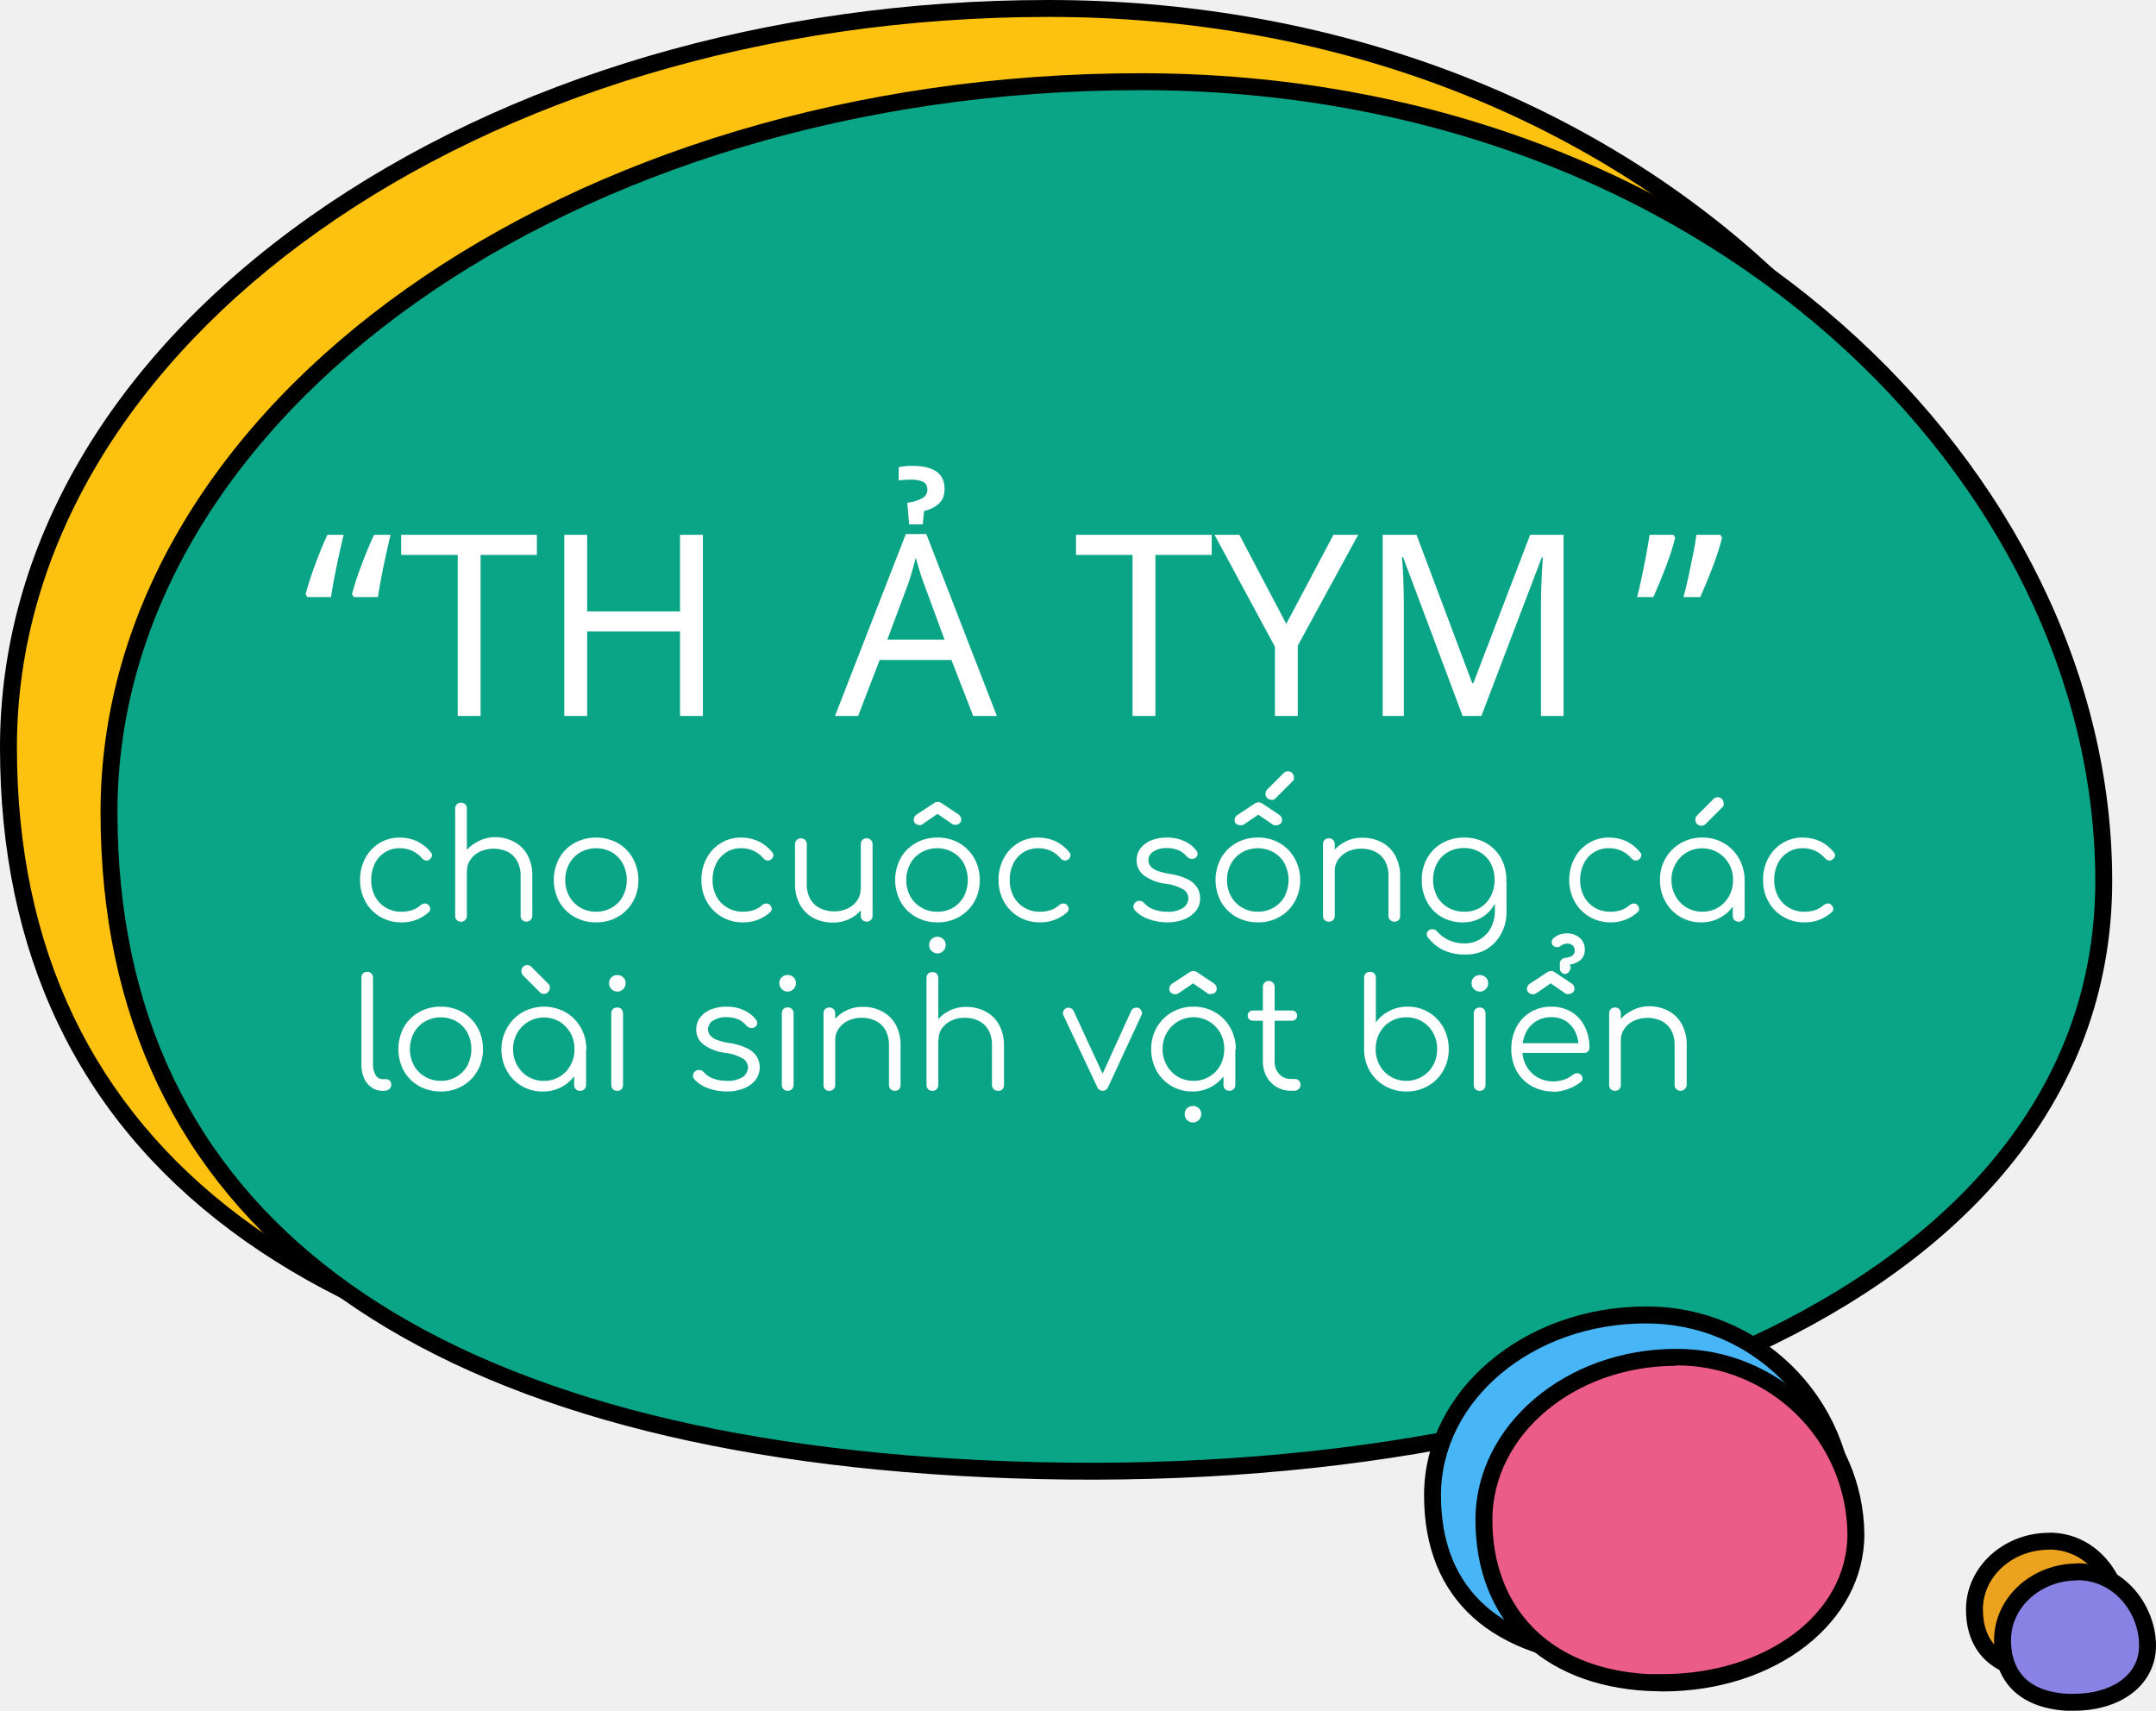
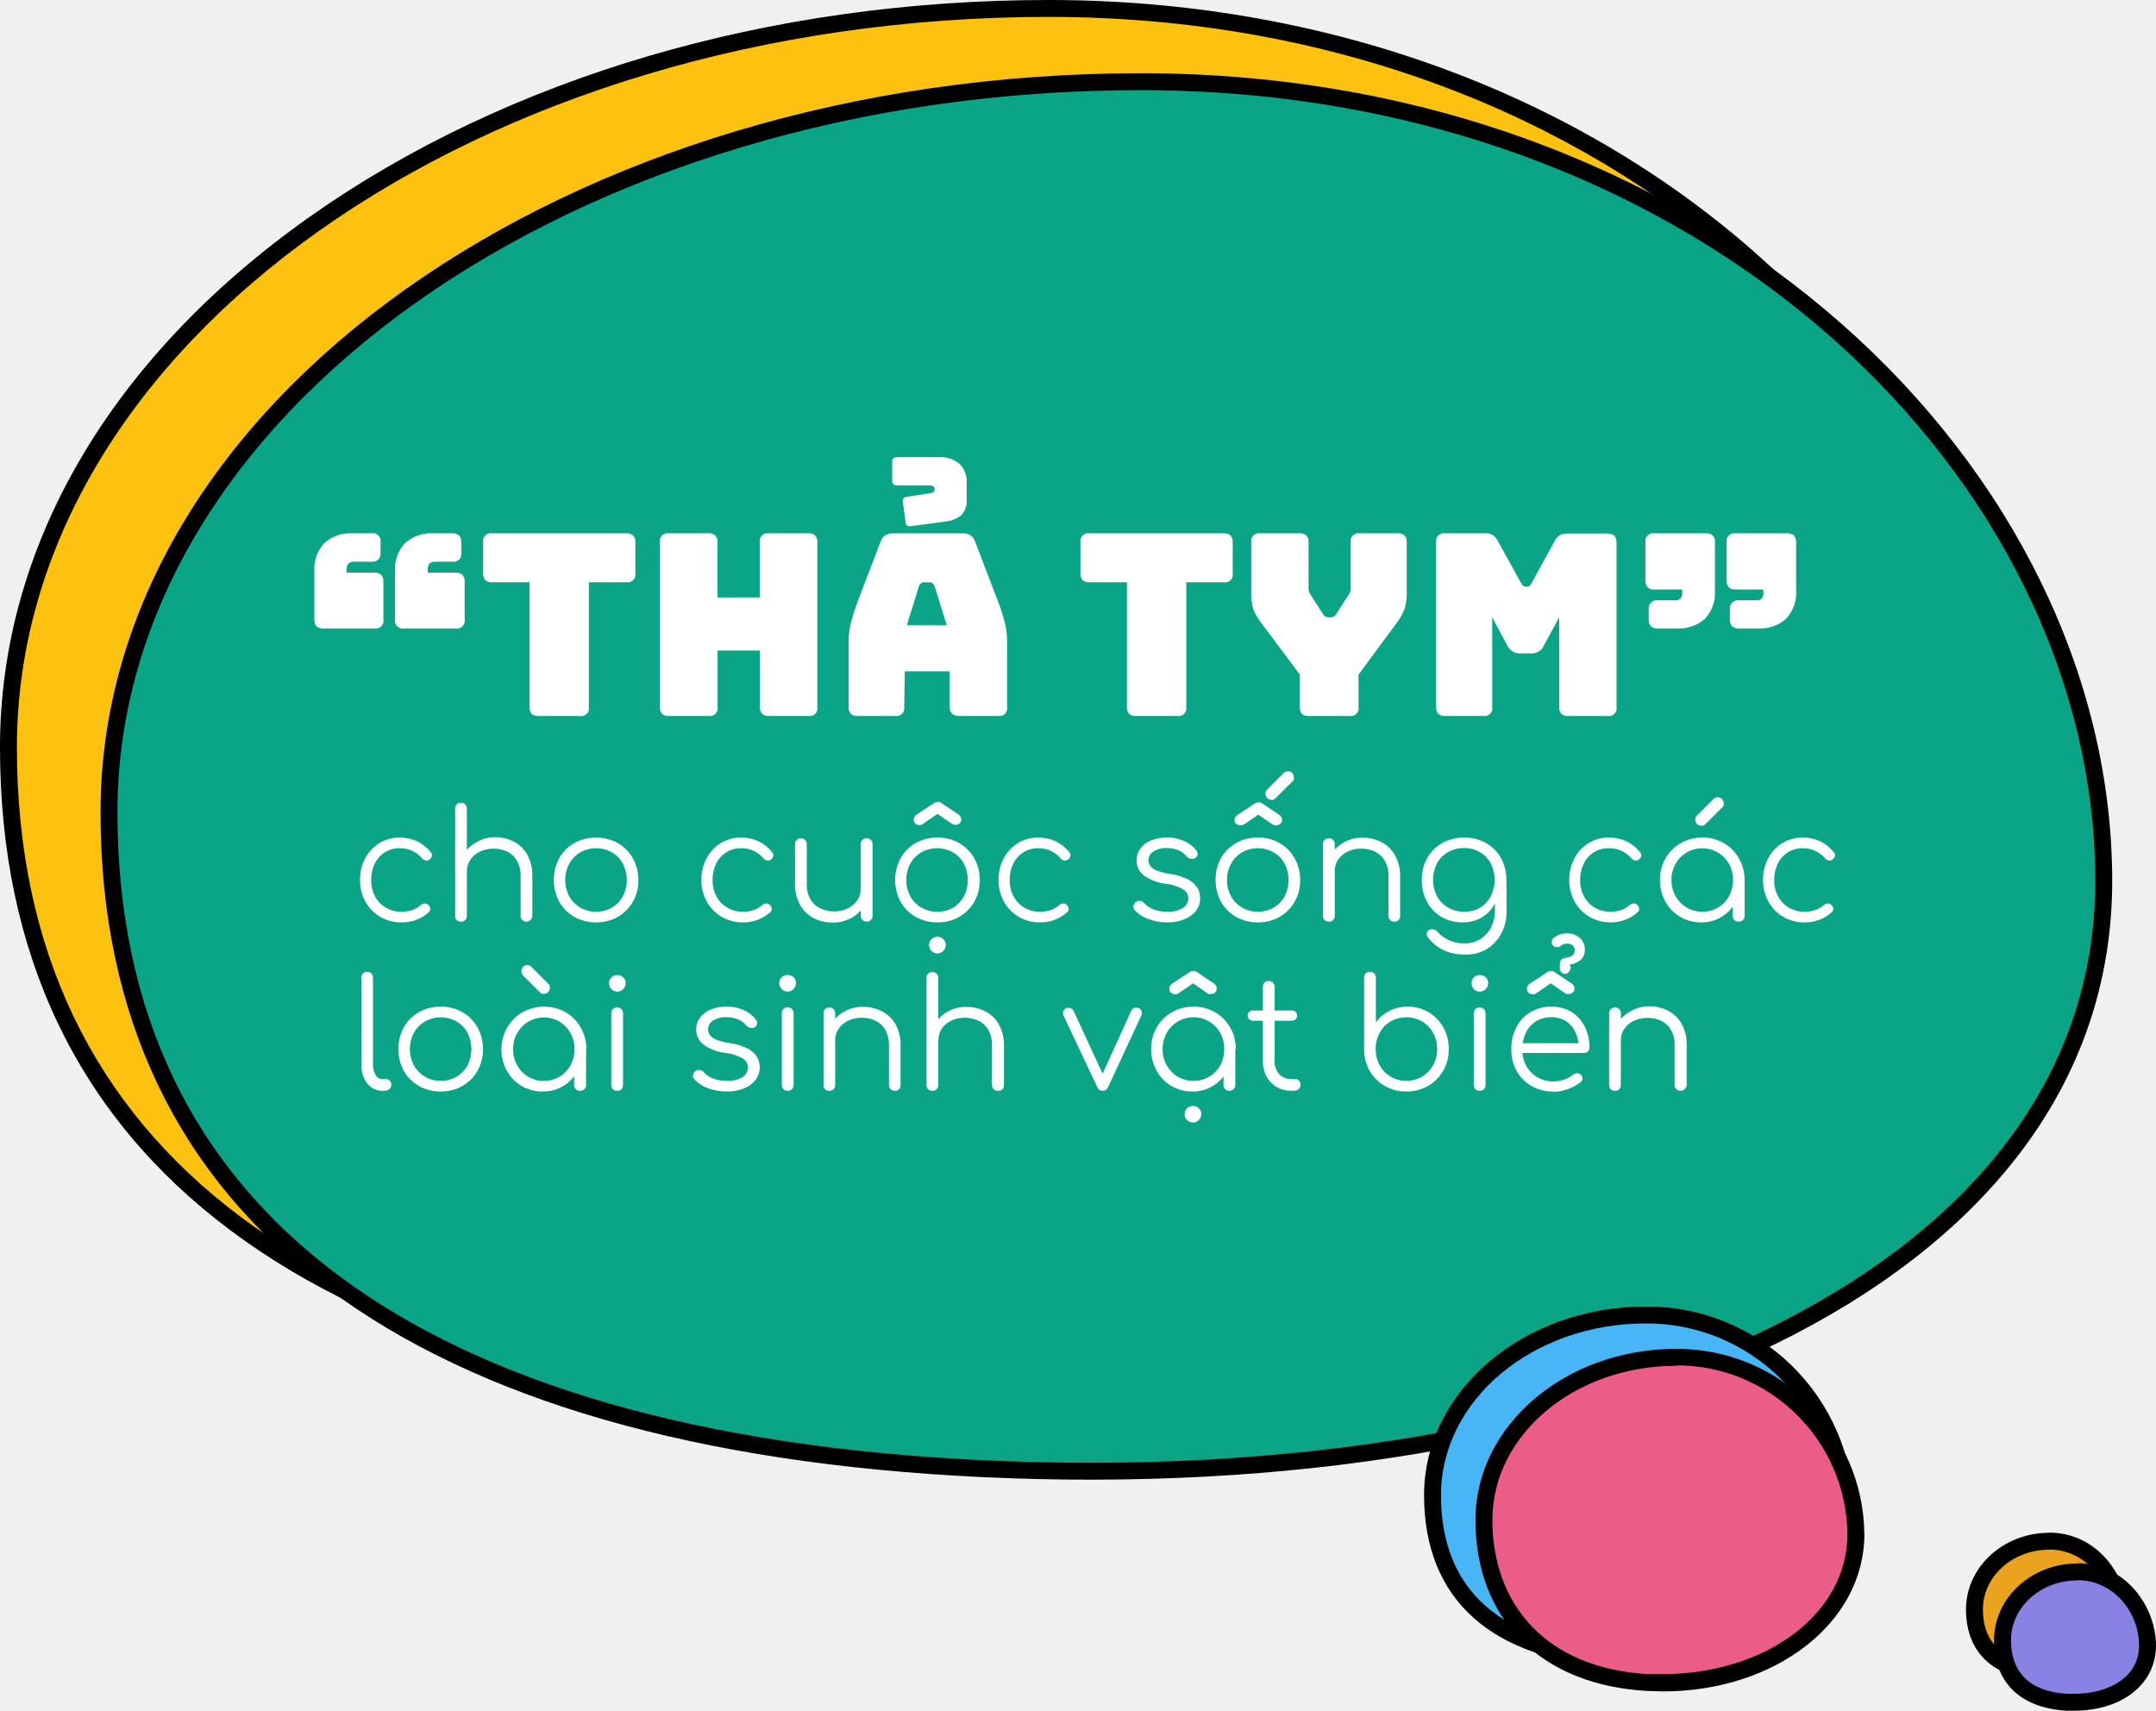
<svg xmlns="http://www.w3.org/2000/svg" viewBox="0 0 254.97 202.31">
  <g id="Layer_2" data-name="Layer 2">
    <g id="bubble_talk" data-name="bubble talk">
      <path d="M242,197.68c-.29,0-.58,0-.87,0-4.89-.29-7.58-2.9-7.58-7.35s4-8.06,8.83-8.06c5.13,0,8.31,4.53,8.31,8.73C250.64,195,247.15,197.68,242,197.68Z" fill="#eba21e" />
      <path d="M242.33,183.25c4.32,0,7.31,3.83,7.31,7.73,0,3.67-3.45,5.7-7.69,5.7-.27,0-.54,0-.81,0-4.32-.26-6.64-2.45-6.64-6.35s3.5-7.06,7.83-7.06m0-2c-5.42,0-9.83,4.07-9.83,9.06s3.1,8,8.52,8.35l.93,0c5.7,0,9.69-3.17,9.69-7.7s-3.56-9.73-9.31-9.73Z" />
      <path d="M245.27,201.31l-.87,0c-4.89-.29-7.58-2.9-7.58-7.34s4-8.07,8.84-8.07c5.13,0,8.31,4.53,8.31,8.73C254,198.61,250.47,201.31,245.27,201.31Z" fill="#8782e3" />
      <path d="M245.66,186.87c4.32,0,7.31,3.83,7.31,7.73,0,3.67-3.46,5.71-7.7,5.71l-.81,0c-4.32-.25-6.64-2.44-6.64-6.34s3.51-7.07,7.84-7.07m0-2c-5.43,0-9.84,4.07-9.84,9.07s3.11,8,8.52,8.34l.93,0c5.71,0,9.7-3.17,9.7-7.71s-3.56-9.73-9.31-9.73Z" />
      <path d="M118.06,167.33c-4.17,0-8.44-.11-12.67-.3C37.1,163.82,1,136.63,1,88.39S56.18,1,124,1c31.77,0,61.2,10.52,82.88,29.61,20.35,17.93,32,42,32,65.91C238.9,138.87,190.34,167.33,118.06,167.33Z" fill="#fdc10f" />
-       <path d="M124,2c67.38,0,113.9,46.8,113.9,94.52,0,44.88-53.79,69.81-119.84,69.81-4.16,0-8.38-.1-12.63-.3C38.14,162.87,2,136.11,2,88.39S56.62,2,124,2m0-2C91,0,60,9.12,36.58,25.67,13,42.37,0,64.65,0,88.39,0,112.76,9.18,132,27.28,145.52c17.84,13.34,44.1,20.91,78.06,22.5,4.25.2,8.53.31,12.72.31,33.58,0,64-6.51,85.64-18.32,23.68-12.92,36.2-31.42,36.2-53.49,0-24.25-11.8-48.54-32.36-66.66C185.68,10.61,156,0,124,0Z" />
+       <path d="M124,2c67.38,0,113.9,46.8,113.9,94.52,0,44.88-53.8,69.81-119.84,69.81-4.16,0-8.38-.1-12.63-.3C38.14,162.87,2,136.11,2,88.39S56.62,2,124,2m0-2C91,0,60,9.12,36.58,25.67,13,42.37,0,64.65,0,88.39,0,112.76,9.18,132,27.28,145.52c17.84,13.34,44.1,20.91,78.06,22.5,4.25.2,8.53.31,12.72.31,33.58,0,64-6.51,85.64-18.32,23.68-12.92,36.2-31.42,36.2-53.49,0-24.25-11.8-48.54-32.36-66.66C185.68,10.61,156,0,124,0Z" />
      <path d="M248.79,104.18c0,47.71-60.79,72.87-132.47,69.51C49,170.53,12.89,143.77,12.89,96.06s54.62-86.4,122-86.4S248.79,56.47,248.79,104.18Z" fill="#0aa587" stroke="#000" stroke-miterlimit="10" stroke-width="2" />
      <path d="M193.45,196.16c-.84,0-1.71,0-2.56-.07-13.86-.77-21.48-7.61-21.48-19.26s11.31-21.32,25.22-21.32a23.47,23.47,0,0,1,23.61,23.23C218.24,189.16,208.28,196.16,193.45,196.16Z" fill="#48b6f6" />
      <path d="M194.63,156.51a22.52,22.52,0,0,1,22.61,22.23c0,10.56-10.68,16.42-23.79,16.42-.83,0-1.66,0-2.51-.07-13.36-.74-20.53-7-20.53-18.26s10.84-20.32,24.22-20.32m0-2c-14.46,0-26.22,10-26.22,22.32s8,19.46,22.42,20.26c.88,0,1.76.07,2.62.07,15.43,0,25.79-7.4,25.79-18.42a24.47,24.47,0,0,0-24.61-24.23Z" />
      <path d="M196.63,199c-.59,0-1.19,0-1.79,0-11.94-.67-19.35-8-19.35-19.24,0-10.59,10.19-19.22,22.71-19.22a21.15,21.15,0,0,1,21.28,20.93C219.48,191.26,209.44,199,196.63,199Z" fill="#ec5c89" />
      <path d="M198.2,161.47a20.19,20.19,0,0,1,20.28,19.93c0,9.61-9.86,16.58-21.85,16.58-.57,0-1.15,0-1.73,0-12-.67-18.41-8.18-18.41-18.24s9.72-18.22,21.71-18.22m0-2c-13.07,0-23.71,9.07-23.71,20.22,0,11.79,7.78,19.54,20.3,20.23.61,0,1.23.06,1.84.06,13.37,0,23.85-8.16,23.85-18.58a22.15,22.15,0,0,0-22.28-21.93Z" />
-       <text transform="translate(35.78 84.67)" font-size="30" fill="#fff" font-family="Bungee-Regular, Bungee">“TH<tspan x="62.97" y="0" letter-spacing="0em">Ả</tspan>
-         <tspan x="84.72" y="0" letter-spacing="-0.01em"> </tspan>
-         <tspan x="91.17" y="0">TYM</tspan>
-         <tspan x="157.47" y="0" letter-spacing="-0.01em">”</tspan>
-       </text>
+       <path d="M41.57,63.07h2.31A.93.93,0,0,1,45,64.15v1.2a1.15,1.15,0,0,1-.26.83,1.12,1.12,0,0,1-.82.25H41.8a.76.76,0,0,0-.59.23.81.81,0,0,0-.21.61v.45h3.26a1.15,1.15,0,0,1,.83.26,1.12,1.12,0,0,1,.25.82v4.44a.92.92,0,0,1-1.08,1.08h-6a1.13,1.13,0,0,1-.83-.25,1.15,1.15,0,0,1-.25-.83V67.6a4.41,4.41,0,0,1,1.21-3.4A4.56,4.56,0,0,1,41.57,63.07Zm9.6,0h2.3a1.15,1.15,0,0,1,.83.26,1.12,1.12,0,0,1,.25.82v1.2a.92.92,0,0,1-1.08,1.08H51.41a.79.79,0,0,0-.61.23.9.9,0,0,0-.21.61v.45h3.28a1.14,1.14,0,0,1,.82.26,1.12,1.12,0,0,1,.26.82v4.44a.92.92,0,0,1-1.08,1.08H47.8a.92.92,0,0,1-1.08-1.08V67.6a4.41,4.41,0,0,1,1.22-3.4A4.56,4.56,0,0,1,51.17,63.07Z" fill="#fff" />
+       <path d="M68.56,84.67H63.7a1.12,1.12,0,0,1-.82-.25,1.15,1.15,0,0,1-.25-.83V68.86H58.22a1.13,1.13,0,0,1-.83-.25,1.15,1.15,0,0,1-.25-.83V64.15a.92.92,0,0,1,1.08-1.08H74.05a1.15,1.15,0,0,1,.83.26,1.12,1.12,0,0,1,.26.82v3.63a.93.93,0,0,1-1.09,1.08H69.64V83.59a.92.92,0,0,1-1.08,1.08Z" fill="#fff" />
+       <path d="M83.77,84.67H79.12a1.12,1.12,0,0,1-.82-.25,1.15,1.15,0,0,1-.26-.83V64.15a.93.93,0,0,1,1.08-1.08h4.65a1.15,1.15,0,0,1,.83.26,1.12,1.12,0,0,1,.25.82v6.51h5V64.15a.93.93,0,0,1,1.08-1.08h4.65a1.15,1.15,0,0,1,.83.26,1.12,1.12,0,0,1,.25.82V83.59a.92.92,0,0,1-1.08,1.08H90.94a1.12,1.12,0,0,1-.82-.25,1.15,1.15,0,0,1-.26-.83V76.93h-5v6.66a.92.92,0,0,1-1.08,1.08Z" fill="#fff" />
+       <path d="M106.93,83.59a.92.92,0,0,1-1.08,1.08h-4.41a1.12,1.12,0,0,1-.82-.25,1.15,1.15,0,0,1-.26-.83V75.67a8.91,8.91,0,0,1,.29-2.07,22.7,22.7,0,0,1,.88-2.73l2.61-6.81a1.41,1.41,0,0,1,.56-.75,1.76,1.76,0,0,1,1-.24h8.07a1.74,1.74,0,0,1,1,.24,1.4,1.4,0,0,1,.55.75l2.61,6.81a23,23,0,0,1,.89,2.73,8.84,8.84,0,0,1,.28,2.07v7.92a.92.92,0,0,1-1.08,1.08h-4.53a1.28,1.28,0,0,1-.88-.25,1.07,1.07,0,0,1-.29-.83v-4.2h-5.31Zm5-21.93-4.23.57a.6.6,0,0,1-.43-.07.58.58,0,0,1-.17-.41l-.33-2.37a.61.61,0,0,1,.09-.45.59.59,0,0,1,.42-.18l2.67-.42a.88.88,0,0,0,.44-.13.46.46,0,0,0,.13-.38.34.34,0,0,0-.16-.31.76.76,0,0,0-.41-.11h-3.87a.58.58,0,0,1-.43-.13.61.61,0,0,1-.14-.44V54.64a.5.5,0,0,1,.57-.57h5a3.42,3.42,0,0,1,2.39.78,2.93,2.93,0,0,1,.85,2.28v1.92a2.38,2.38,0,0,1-.66,1.89A3.32,3.32,0,0,1,111.91,61.66Zm-3.27,7.71-1.41,4.56h4.71l-1.41-4.56a1.14,1.14,0,0,0-.25-.39.47.47,0,0,0-.32-.12h-.75a.45.45,0,0,0-.31.12A1.14,1.14,0,0,0,108.64,69.37Z" fill="#fff" />
+       <path d="M139.21,84.67h-4.86a1.12,1.12,0,0,1-.82-.25,1.15,1.15,0,0,1-.26-.83V68.86h-4.41a1.12,1.12,0,0,1-.82-.25,1.15,1.15,0,0,1-.26-.83V64.15a.93.93,0,0,1,1.08-1.08H144.7a1.15,1.15,0,0,1,.83.26,1.12,1.12,0,0,1,.25.82v3.63a.92.92,0,0,1-1.08,1.08h-4.41V83.59a.92.92,0,0,1-1.08,1.08Z" fill="#fff" />
+       <path d="M159.64,84.67h-4.86a1.12,1.12,0,0,1-.82-.25,1.15,1.15,0,0,1-.26-.83V79.75l-4.59-6.15A6,6,0,0,1,148.2,72a7.09,7.09,0,0,1-.23-2.07V64.15a.93.93,0,0,1,1.08-1.08h4.62a1.15,1.15,0,0,1,.83.26,1.12,1.12,0,0,1,.25.82v4.92q0,.3,0,.63a1.29,1.29,0,0,0,.24.63l1.38,2.16a1.19,1.19,0,0,0,.32.39.65.65,0,0,0,.4.12h.3a.69.69,0,0,0,.41-.12,1.18,1.18,0,0,0,.31-.39l1.38-2.16a1.29,1.29,0,0,0,.24-.63q0-.33,0-.63V64.15a.93.93,0,0,1,1.08-1.08h4.47a1.15,1.15,0,0,1,.83.26,1.12,1.12,0,0,1,.25.82v5.76a6.7,6.7,0,0,1-.24,2.07,6.8,6.8,0,0,1-.9,1.62l-4.56,6.18v3.81a.92.92,0,0,1-1.08,1.08Z" fill="#fff" />
+       <path d="M175.39,84.67h-4.47a1.12,1.12,0,0,1-.82-.25,1.15,1.15,0,0,1-.26-.83V64.15a.93.93,0,0,1,1.08-1.08h4.83a1.42,1.42,0,0,1,.8.21,2,2,0,0,1,.58.69l2.7,4.89a2.35,2.35,0,0,0,.26.39.35.35,0,0,0,.28.12h.27a.37.37,0,0,0,.29-.12,2.43,2.43,0,0,0,.25-.39L183.85,64a2,2,0,0,1,.59-.69,1.39,1.39,0,0,1,.79-.21h4.86a1.15,1.15,0,0,1,.83.26,1.12,1.12,0,0,1,.25.82V83.59a.92.92,0,0,1-1.08,1.08h-4.62a1.12,1.12,0,0,1-.82-.25,1.15,1.15,0,0,1-.26-.83V73l-1.77,3.27a1.58,1.58,0,0,1-1.59,1h-1.2a1.79,1.79,0,0,1-.94-.22,1.84,1.84,0,0,1-.65-.74L176.47,73V83.59a.92.92,0,0,1-1.08,1.08Z" fill="#fff" />
+       <path d="M198.37,74.32h-2.31a1.12,1.12,0,0,1-.82-.25,1.15,1.15,0,0,1-.26-.83V72A.93.93,0,0,1,196.06,71h2.07a.78.78,0,0,0,.6-.22.88.88,0,0,0,.21-.62v-.45h-3.27a1.12,1.12,0,0,1-.82-.25,1.15,1.15,0,0,1-.26-.83V64.15a.93.93,0,0,1,1.08-1.08h6.06a1.15,1.15,0,0,1,.83.26,1.12,1.12,0,0,1,.25.82v5.64a4.43,4.43,0,0,1-1.21,3.41A4.57,4.57,0,0,1,198.37,74.32Zm9.6,0h-2.31a1.12,1.12,0,0,1-.82-.25,1.15,1.15,0,0,1-.26-.83V72A.93.93,0,0,1,205.66,71h2.07a.78.78,0,0,0,.6-.22.88.88,0,0,0,.21-.62v-.45h-3.27a1.12,1.12,0,0,1-.82-.25,1.15,1.15,0,0,1-.26-.83V64.15a.93.93,0,0,1,1.08-1.08h6.06a1.15,1.15,0,0,1,.83.26,1.12,1.12,0,0,1,.25.82v5.64a4.43,4.43,0,0,1-1.21,3.41A4.57,4.57,0,0,1,208,74.32Z" fill="#fff" />
      <path d="M47.49,109.08a4.85,4.85,0,0,1-2.53-.66,4.68,4.68,0,0,1-1.74-1.79,5.09,5.09,0,0,1-.64-2.56,5.3,5.3,0,0,1,.61-2.57,4.72,4.72,0,0,1,1.67-1.79,4.56,4.56,0,0,1,2.45-.66,4.89,4.89,0,0,1,2,.43,4.67,4.67,0,0,1,1.63,1.3.49.49,0,0,1,.14.46.73.73,0,0,1-.31.42.53.53,0,0,1-.44.1.73.73,0,0,1-.42-.26,3.36,3.36,0,0,0-2.63-1.19,3.18,3.18,0,0,0-1.77.49,3.27,3.27,0,0,0-1.19,1.33,4.29,4.29,0,0,0-.42,1.94,4,4,0,0,0,.45,1.93,3.36,3.36,0,0,0,1.26,1.33,3.48,3.48,0,0,0,1.85.49,4.06,4.06,0,0,0,1.29-.19,2.86,2.86,0,0,0,1-.59.8.8,0,0,1,.45-.19.57.57,0,0,1,.44.14.72.72,0,0,1,.24.45.48.48,0,0,1-.17.43A4.65,4.65,0,0,1,47.49,109.08Z" fill="#fff" />
      <path d="M54.53,105a.66.66,0,0,1-.51-.19.7.7,0,0,1-.19-.51V95.63a.67.67,0,0,1,.19-.51.66.66,0,0,1,.51-.19.64.64,0,0,1,.49.19.67.67,0,0,1,.19.51v8.64a.7.7,0,0,1-.19.51A.64.64,0,0,1,54.53,105Zm0,4a.65.65,0,0,1-.7-.69V99.84a.69.69,0,0,1,.19-.51.66.66,0,0,1,.51-.19.64.64,0,0,1,.49.19.69.69,0,0,1,.19.51v8.46a.66.66,0,0,1-.19.5A.64.64,0,0,1,54.53,109Zm7.74,0a.69.69,0,0,1-.5-.2.63.63,0,0,1-.2-.49v-4.68a3.49,3.49,0,0,0-.43-1.83A2.66,2.66,0,0,0,60,100.71a3.92,3.92,0,0,0-3.24,0,2.8,2.8,0,0,0-1.12.94,2.26,2.26,0,0,0-.42,1.35h-1a3.91,3.91,0,0,1,.62-2,4.05,4.05,0,0,1,1.53-1.4A4.3,4.3,0,0,1,58.49,99a4.81,4.81,0,0,1,2.29.54,3.89,3.89,0,0,1,1.59,1.55,5,5,0,0,1,.58,2.5v4.68a.66.66,0,0,1-.19.49A.7.7,0,0,1,62.27,109Z" fill="#fff" />
      <path d="M70.49,109.08a5.11,5.11,0,0,1-2.57-.65,4.68,4.68,0,0,1-1.78-1.78,5.47,5.47,0,0,1,0-5.17,4.68,4.68,0,0,1,1.78-1.78,5.41,5.41,0,0,1,5.14,0,4.73,4.73,0,0,1,1.77,1.78,5.28,5.28,0,0,1,.67,2.59,5.05,5.05,0,0,1-.66,2.58,4.83,4.83,0,0,1-1.78,1.78A5.09,5.09,0,0,1,70.49,109.08Zm0-1.26a3.61,3.61,0,0,0,1.88-.49A3.44,3.44,0,0,0,73.66,106a4.2,4.2,0,0,0,0-3.86,3.4,3.4,0,0,0-1.29-1.34,3.83,3.83,0,0,0-3.75,0,3.49,3.49,0,0,0-1.3,1.34,4.12,4.12,0,0,0,0,3.86,3.53,3.53,0,0,0,1.3,1.33A3.58,3.58,0,0,0,70.49,107.82Z" fill="#fff" />
      <path d="M87.86,109.08a4.81,4.81,0,0,1-2.52-.66,4.7,4.7,0,0,1-1.75-1.79,5.09,5.09,0,0,1-.64-2.56,5.3,5.3,0,0,1,.61-2.57,4.67,4.67,0,0,1,1.68-1.79,4.5,4.5,0,0,1,2.44-.66,4.86,4.86,0,0,1,2,.43,4.58,4.58,0,0,1,1.63,1.3.49.49,0,0,1,.14.46.71.71,0,0,1-.3.42.54.54,0,0,1-.44.1.72.72,0,0,1-.43-.26,3.35,3.35,0,0,0-2.63-1.19,3.18,3.18,0,0,0-1.77.49,3.34,3.34,0,0,0-1.19,1.33,4.29,4.29,0,0,0-.42,1.94,4,4,0,0,0,.45,1.93A3.36,3.36,0,0,0,86,107.33a3.48,3.48,0,0,0,1.85.49,4.06,4.06,0,0,0,1.29-.19,2.9,2.9,0,0,0,1-.59.75.75,0,0,1,.45-.19.55.55,0,0,1,.43.14.72.72,0,0,1,.24.45.48.48,0,0,1-.17.43A4.65,4.65,0,0,1,87.86,109.08Z" fill="#fff" />
      <path d="M98.48,109.1a4.85,4.85,0,0,1-2.28-.53A4,4,0,0,1,94.61,107a5,5,0,0,1-.59-2.5V99.83a.68.68,0,0,1,.68-.69.69.69,0,0,1,.51.2.66.66,0,0,1,.2.49v4.68a3.59,3.59,0,0,0,.42,1.83A2.72,2.72,0,0,0,97,107.42a3.7,3.7,0,0,0,1.65.36,3.57,3.57,0,0,0,1.59-.34,2.83,2.83,0,0,0,1.13-.94,2.32,2.32,0,0,0,.41-1.35h1a4,4,0,0,1-2.14,3.43A4.36,4.36,0,0,1,98.48,109.1Zm4-.11a.66.66,0,0,1-.49-.19.69.69,0,0,1-.19-.51V99.83a.66.66,0,0,1,.19-.5.66.66,0,0,1,.49-.19.69.69,0,0,1,.51.19.67.67,0,0,1,.2.5v8.46a.67.67,0,0,1-.71.7Z" fill="#fff" />
      <path d="M110.87,109.08a5.15,5.15,0,0,1-2.58-.65,4.75,4.75,0,0,1-1.78-1.78,5.47,5.47,0,0,1,0-5.17,4.75,4.75,0,0,1,1.78-1.78,5.15,5.15,0,0,1,2.58-.65,5,5,0,0,1,2.56.65,4.83,4.83,0,0,1,1.78,1.78,5.27,5.27,0,0,1,.66,2.59,5.15,5.15,0,0,1-.65,2.58,4.85,4.85,0,0,1-1.79,1.78A5,5,0,0,1,110.87,109.08Zm0-1.26a3.58,3.58,0,0,0,1.87-.49A3.53,3.53,0,0,0,114,106a4.28,4.28,0,0,0,0-3.86,3.49,3.49,0,0,0-1.3-1.34,3.81,3.81,0,0,0-3.74,0,3.44,3.44,0,0,0-1.31,1.34,4.12,4.12,0,0,0,0,3.86,3.49,3.49,0,0,0,1.31,1.33A3.55,3.55,0,0,0,110.87,107.82Zm-2.09-10.24a.78.78,0,0,1-.51-.17.57.57,0,0,1-.21-.46.71.71,0,0,1,.34-.62l2.13-1.4a.62.62,0,0,1,.34-.09.64.64,0,0,1,.2,0l.16.06,2.1,1.4a.72.72,0,0,1,.35.62.59.59,0,0,1-.2.45.75.75,0,0,1-.73.14.71.71,0,0,1-.21-.11l-1.67-1.15-1.68,1.15A.67.67,0,0,1,108.78,97.58Zm2.07,15.17a.94.94,0,0,1-.68-.29.91.91,0,0,1-.29-.7.89.89,0,0,1,.3-.71,1,1,0,0,1,1.36,0,.89.89,0,0,1,.3.71,1,1,0,0,1-1,1Z" fill="#fff" />
      <path d="M123,109.08a4.87,4.87,0,0,1-2.53-.66,4.75,4.75,0,0,1-1.74-1.79,5.09,5.09,0,0,1-.64-2.56,5.3,5.3,0,0,1,.61-2.57,4.67,4.67,0,0,1,1.68-1.79,4.5,4.5,0,0,1,2.44-.66,4.86,4.86,0,0,1,2,.43,4.58,4.58,0,0,1,1.63,1.3.49.49,0,0,1,.14.46.71.71,0,0,1-.3.42.56.56,0,0,1-.45.1.73.73,0,0,1-.42-.26,3.35,3.35,0,0,0-2.63-1.19,3.18,3.18,0,0,0-1.77.49,3.27,3.27,0,0,0-1.19,1.33,4.29,4.29,0,0,0-.42,1.94,4,4,0,0,0,.45,1.93,3.36,3.36,0,0,0,1.26,1.33,3.48,3.48,0,0,0,1.85.49,4.06,4.06,0,0,0,1.29-.19,2.9,2.9,0,0,0,1-.59.75.75,0,0,1,.45-.19.55.55,0,0,1,.43.14.72.72,0,0,1,.24.45.48.48,0,0,1-.17.43A4.65,4.65,0,0,1,123,109.08Z" fill="#fff" />
      <path d="M138,109.08a6.35,6.35,0,0,1-2.1-.36,4,4,0,0,1-1.7-1.08.61.61,0,0,1-.16-.49.81.81,0,0,1,.27-.47.73.73,0,0,1,.52-.14.7.7,0,0,1,.45.23,2.73,2.73,0,0,0,1.15.78,4.38,4.38,0,0,0,1.57.27,3.24,3.24,0,0,0,1.93-.46,1.44,1.44,0,0,0,.61-1.11,1.28,1.28,0,0,0-.61-1.07,5.31,5.31,0,0,0-2-.66,5.38,5.38,0,0,1-2.66-1,2.17,2.17,0,0,1-.85-1.71,2.32,2.32,0,0,1,.49-1.53,2.86,2.86,0,0,1,1.29-.92,4.91,4.91,0,0,1,1.79-.31,4.72,4.72,0,0,1,2.07.42,3.67,3.67,0,0,1,1.42,1.11.62.62,0,0,1,.14.49.56.56,0,0,1-.29.41.68.68,0,0,1-.49.08.77.77,0,0,1-.48-.26,2.72,2.72,0,0,0-1-.76,3.64,3.64,0,0,0-1.37-.25,2.74,2.74,0,0,0-1.58.41,1.2,1.2,0,0,0-.6,1,1.21,1.21,0,0,0,.23.72,1.86,1.86,0,0,0,.77.54,7.55,7.55,0,0,0,1.54.39,7,7,0,0,1,2.13.64,2.76,2.76,0,0,1,1.12,1,2.41,2.41,0,0,1,.33,1.23,2.36,2.36,0,0,1-.49,1.49,3.24,3.24,0,0,1-1.37,1A5.22,5.22,0,0,1,138,109.08Z" fill="#fff" />
      <path d="M148.76,109.08a5.15,5.15,0,0,1-2.58-.65,4.75,4.75,0,0,1-1.78-1.78,5.47,5.47,0,0,1,0-5.17,4.75,4.75,0,0,1,1.78-1.78,5.15,5.15,0,0,1,2.58-.65,5,5,0,0,1,2.56.65,4.73,4.73,0,0,1,1.77,1.78,5.17,5.17,0,0,1,.67,2.59,5.05,5.05,0,0,1-.66,2.58,4.75,4.75,0,0,1-1.78,1.78A5,5,0,0,1,148.76,109.08Zm0-1.26a3.58,3.58,0,0,0,1.87-.49,3.53,3.53,0,0,0,1.3-1.33,4.28,4.28,0,0,0,0-3.86,3.49,3.49,0,0,0-1.3-1.34,3.81,3.81,0,0,0-3.74,0,3.44,3.44,0,0,0-1.31,1.34,4.12,4.12,0,0,0,0,3.86,3.49,3.49,0,0,0,1.31,1.33A3.55,3.55,0,0,0,148.76,107.82Zm-2.09-10.24a.77.77,0,0,1-.51-.17A.57.57,0,0,1,146,97a.71.71,0,0,1,.34-.62l2.12-1.4a.65.65,0,0,1,.35-.09.58.58,0,0,1,.19,0l.17.06,2.1,1.4a.72.72,0,0,1,.35.62.59.59,0,0,1-.2.45.74.74,0,0,1-.51.18.72.72,0,0,1-.22,0,.71.71,0,0,1-.21-.11l-1.67-1.15-1.68,1.15A.67.67,0,0,1,146.67,97.58Zm3.69-3a.72.72,0,0,1-.5-.2.69.69,0,0,1-.2-.51.68.68,0,0,1,.16-.46l2-2a.7.7,0,0,1,.49-.2.65.65,0,0,1,.51.21.72.72,0,0,1,.19.51.78.78,0,0,1,0,.26.54.54,0,0,1-.16.21l-2,2A.64.64,0,0,1,150.36,94.61Z" fill="#fff" />
      <path d="M157.16,109a.69.69,0,0,1-.51-.19.66.66,0,0,1-.19-.5V99.84a.65.65,0,0,1,.7-.7.66.66,0,0,1,.5.19.73.73,0,0,1,.19.51v8.46a.7.7,0,0,1-.19.5A.66.66,0,0,1,157.16,109Zm7.74,0a.69.69,0,0,1-.5-.2.66.66,0,0,1-.2-.49v-4.68a3.59,3.59,0,0,0-.42-1.83,2.72,2.72,0,0,0-1.15-1.08,3.7,3.7,0,0,0-1.65-.36,3.57,3.57,0,0,0-1.59.34,2.83,2.83,0,0,0-1.13.94,2.25,2.25,0,0,0-.41,1.35h-1a3.81,3.81,0,0,1,.61-2,4.05,4.05,0,0,1,1.53-1.4,4.3,4.3,0,0,1,2.12-.52,4.78,4.78,0,0,1,2.29.54,3.89,3.89,0,0,1,1.59,1.55,5,5,0,0,1,.59,2.5v4.68a.66.66,0,0,1-.2.49A.68.68,0,0,1,164.9,109Z" fill="#fff" />
      <path d="M173,109.08a4.92,4.92,0,0,1-2.52-.64,4.55,4.55,0,0,1-1.71-1.77,5.27,5.27,0,0,1-.63-2.6,5.21,5.21,0,0,1,.65-2.61,4.73,4.73,0,0,1,1.78-1.77,5.25,5.25,0,0,1,2.58-.64,5.19,5.19,0,0,1,2.58.64,4.7,4.7,0,0,1,1.77,1.77,5.43,5.43,0,0,1,.65,2.61l-.81.44a4.81,4.81,0,0,1-.56,2.36,4.12,4.12,0,0,1-1.53,1.62A4.34,4.34,0,0,1,173,109.08Zm.18,3.8a5.67,5.67,0,0,1-2.5-.53,5.06,5.06,0,0,1-1.78-1.45.59.59,0,0,1-.17-.47A.57.57,0,0,1,169,110a.68.68,0,0,1,.52-.1.66.66,0,0,1,.45.27,3.87,3.87,0,0,0,1.34,1,4.39,4.39,0,0,0,1.9.4,3.52,3.52,0,0,0,1.82-.49,3.48,3.48,0,0,0,1.29-1.37,4.39,4.39,0,0,0,.47-2.07V105l.53-1,.84.16v3.68a5.22,5.22,0,0,1-.65,2.62,4.91,4.91,0,0,1-1.76,1.83A4.85,4.85,0,0,1,173.16,112.88Zm0-5.06a3.65,3.65,0,0,0,1.88-.48A3.55,3.55,0,0,0,176.3,106a4.36,4.36,0,0,0,0-3.9,3.51,3.51,0,0,0-1.29-1.33,3.65,3.65,0,0,0-1.88-.48,3.69,3.69,0,0,0-1.89.48,3.39,3.39,0,0,0-1.3,1.33,4.28,4.28,0,0,0,0,3.9,3.43,3.43,0,0,0,1.3,1.32A3.69,3.69,0,0,0,173.13,107.82Z" fill="#fff" />
      <path d="M190.5,109.08a4.85,4.85,0,0,1-2.53-.66,4.77,4.77,0,0,1-1.75-1.79,5.2,5.2,0,0,1-.64-2.56,5.31,5.31,0,0,1,.62-2.57,4.53,4.53,0,0,1,4.12-2.45,4.85,4.85,0,0,1,2,.43,4.58,4.58,0,0,1,1.63,1.3.52.52,0,0,1,.15.46.73.73,0,0,1-.31.42.53.53,0,0,1-.44.1.73.73,0,0,1-.42-.26,3.38,3.38,0,0,0-2.63-1.19,3.19,3.19,0,0,0-3,1.82,4.17,4.17,0,0,0-.43,1.94,4,4,0,0,0,.45,1.93,3.36,3.36,0,0,0,1.26,1.33,3.49,3.49,0,0,0,1.86.49,4,4,0,0,0,1.28-.19,2.9,2.9,0,0,0,1-.59.75.75,0,0,1,.45-.19.54.54,0,0,1,.43.14.63.63,0,0,1,.24.45.46.46,0,0,1-.17.43A4.61,4.61,0,0,1,190.5,109.08Z" fill="#fff" />
      <path d="M201.17,109.08a4.72,4.72,0,0,1-2.48-.66,4.82,4.82,0,0,1-1.74-1.79,5.09,5.09,0,0,1-.64-2.56,5,5,0,0,1,.66-2.57,4.8,4.8,0,0,1,1.79-1.79,5,5,0,0,1,2.56-.66,4.93,4.93,0,0,1,2.54.66,4.78,4.78,0,0,1,1.78,1.79,5.13,5.13,0,0,1,.68,2.57l-.56.44a4.57,4.57,0,0,1-.6,2.33,4.42,4.42,0,0,1-1.64,1.63A4.5,4.5,0,0,1,201.17,109.08Zm.15-1.26a3.54,3.54,0,0,0,1.86-.49,3.46,3.46,0,0,0,1.29-1.34,3.85,3.85,0,0,0,.48-1.92,3.8,3.8,0,0,0-.48-1.92,3.65,3.65,0,0,0-5-1.34,3.59,3.59,0,0,0-1.31,1.34,3.71,3.71,0,0,0-.49,1.92,3.76,3.76,0,0,0,.49,1.92,3.56,3.56,0,0,0,3.17,1.83Zm-.13-10.17a.69.69,0,0,1-.5-.21.7.7,0,0,1-.2-.49.65.65,0,0,1,.16-.47l2-2a.7.7,0,0,1,1.19.53.77.77,0,0,1,0,.25.46.46,0,0,1-.16.21l-2,2A.64.64,0,0,1,201.19,97.65ZM205.62,109a.7.7,0,0,1-.51-.19.66.66,0,0,1-.19-.5v-3.07l.34-1.43,1.06.27v4.23a.67.67,0,0,1-.2.5A.68.68,0,0,1,205.62,109Z" fill="#fff" />
      <path d="M213.41,109.08a4.85,4.85,0,0,1-2.53-.66,4.68,4.68,0,0,1-1.74-1.79,5.09,5.09,0,0,1-.64-2.56,5.3,5.3,0,0,1,.61-2.57,4.65,4.65,0,0,1,1.67-1.79,4.56,4.56,0,0,1,2.45-.66,4.89,4.89,0,0,1,2,.43,4.67,4.67,0,0,1,1.63,1.3.49.49,0,0,1,.14.46.73.73,0,0,1-.31.42.53.53,0,0,1-.44.1.73.73,0,0,1-.42-.26,3.36,3.36,0,0,0-2.63-1.19,3.18,3.18,0,0,0-1.77.49,3.27,3.27,0,0,0-1.19,1.33,4.29,4.29,0,0,0-.42,1.94,4,4,0,0,0,.45,1.93,3.36,3.36,0,0,0,1.26,1.33,3.48,3.48,0,0,0,1.85.49,4.06,4.06,0,0,0,1.29-.19,2.86,2.86,0,0,0,1-.59.8.8,0,0,1,.45-.19.54.54,0,0,1,.43.14.69.69,0,0,1,.25.45.48.48,0,0,1-.17.43A4.65,4.65,0,0,1,213.41,109.08Z" fill="#fff" />
      <path d="M45.22,129a2.12,2.12,0,0,1-1.28-.4,2.57,2.57,0,0,1-.89-1.1,3.87,3.87,0,0,1-.31-1.62V115.61a.65.65,0,0,1,.68-.68.66.66,0,0,1,.5.19.68.68,0,0,1,.19.49v10.26a2.26,2.26,0,0,0,.31,1.26.93.93,0,0,0,.8.49h.45a.55.55,0,0,1,.44.19.76.76,0,0,1,.16.49.63.63,0,0,1-.23.5.85.85,0,0,1-.58.19Z" fill="#fff" />
      <path d="M52.12,129.08a5.15,5.15,0,0,1-2.58-.65,4.75,4.75,0,0,1-1.78-1.78,5.47,5.47,0,0,1,0-5.17,4.75,4.75,0,0,1,1.78-1.78,5.15,5.15,0,0,1,2.58-.65,5,5,0,0,1,2.56.65,4.83,4.83,0,0,1,1.78,1.78,5.27,5.27,0,0,1,.66,2.59,5.05,5.05,0,0,1-.66,2.58,4.75,4.75,0,0,1-1.78,1.78A5,5,0,0,1,52.12,129.08Zm0-1.26a3.58,3.58,0,0,0,1.87-.49,3.53,3.53,0,0,0,1.3-1.33,4.28,4.28,0,0,0,0-3.86A3.49,3.49,0,0,0,54,120.8a3.81,3.81,0,0,0-3.74,0,3.44,3.44,0,0,0-1.31,1.34,4.12,4.12,0,0,0,0,3.86,3.49,3.49,0,0,0,1.31,1.33A3.55,3.55,0,0,0,52.12,127.82Z" fill="#fff" />
      <path d="M64.16,129.08a4.75,4.75,0,0,1-4.22-2.45,5.09,5.09,0,0,1-.64-2.56A5,5,0,0,1,60,121.5a4.73,4.73,0,0,1,1.79-1.79,5.26,5.26,0,0,1,5.1,0,4.85,4.85,0,0,1,1.78,1.79,5.24,5.24,0,0,1,.68,2.57l-.56.44a4.57,4.57,0,0,1-.6,2.33,4.54,4.54,0,0,1-4,2.24Zm.14-1.26A3.5,3.5,0,0,0,67.46,126a3.85,3.85,0,0,0,.48-1.92,3.8,3.8,0,0,0-.48-1.92,3.61,3.61,0,0,0-1.29-1.34,3.64,3.64,0,0,0-5,1.34,3.71,3.71,0,0,0-.49,1.92,3.76,3.76,0,0,0,.49,1.92,3.56,3.56,0,0,0,3.16,1.83Zm0-10.28a.63.63,0,0,1-.46-.2l-2-2a.76.76,0,0,1-.18-.49.73.73,0,0,1,.2-.51.64.64,0,0,1,.49-.21.66.66,0,0,1,.5.22l2,2a.55.55,0,0,1,.18.45.71.71,0,0,1-.2.51A.66.66,0,0,1,64.28,117.54ZM68.6,129a.68.68,0,0,1-.5-.19.67.67,0,0,1-.2-.5v-3.07l.34-1.43,1.07.27v4.23a.67.67,0,0,1-.2.5A.69.69,0,0,1,68.6,129Z" fill="#fff" />
      <path d="M73,117.27a1,1,0,0,1-.69-.29.94.94,0,0,1-.28-.7.91.91,0,0,1,.29-.71,1,1,0,0,1,.7-.26,1,1,0,0,1,.67.26.89.89,0,0,1,.3.71,1,1,0,0,1-.29.7A1,1,0,0,1,73,117.27ZM73,129a.69.69,0,0,1-.52-.19.73.73,0,0,1-.19-.51v-8.45a.73.73,0,0,1,.19-.51.69.69,0,0,1,.52-.19.64.64,0,0,1,.49.19.69.69,0,0,1,.19.51v8.45a.69.69,0,0,1-.19.51A.64.64,0,0,1,73,129Z" fill="#fff" />
      <path d="M85.92,129.08a6.45,6.45,0,0,1-2.11-.36,4,4,0,0,1-1.69-1.08.61.61,0,0,1-.16-.49.72.72,0,0,1,.27-.47.73.73,0,0,1,.52-.14.7.7,0,0,1,.45.23,2.76,2.76,0,0,0,1.14.78,4.44,4.44,0,0,0,1.58.27,3.24,3.24,0,0,0,1.93-.46,1.44,1.44,0,0,0,.61-1.11,1.28,1.28,0,0,0-.61-1.07,5.31,5.31,0,0,0-2-.66,5.38,5.38,0,0,1-2.66-1,2.17,2.17,0,0,1-.85-1.71,2.32,2.32,0,0,1,.49-1.53,2.86,2.86,0,0,1,1.29-.92,4.9,4.9,0,0,1,1.78-.31,4.73,4.73,0,0,1,2.08.42,3.67,3.67,0,0,1,1.42,1.11.65.65,0,0,1,.14.49.56.56,0,0,1-.29.41.68.68,0,0,1-.49.08.77.77,0,0,1-.48-.26,2.72,2.72,0,0,0-1-.76,3.68,3.68,0,0,0-1.37-.25,2.8,2.8,0,0,0-1.59.41,1.21,1.21,0,0,0-.59,1,1.15,1.15,0,0,0,.23.72,1.86,1.86,0,0,0,.77.54,7.37,7.37,0,0,0,1.54.39,7,7,0,0,1,2.13.64,2.76,2.76,0,0,1,1.12,1,2.49,2.49,0,0,1-.16,2.72,3.24,3.24,0,0,1-1.37,1A5.26,5.26,0,0,1,85.92,129.08Z" fill="#fff" />
      <path d="M93.16,117.27a1,1,0,0,1-1-1,.89.89,0,0,1,.3-.71,1,1,0,0,1,.69-.26,1,1,0,0,1,.68.26.89.89,0,0,1,.3.71,1,1,0,0,1-.29.7A1,1,0,0,1,93.16,117.27Zm0,11.72a.65.65,0,0,1-.7-.7v-8.45a.65.65,0,0,1,.7-.7.66.66,0,0,1,.5.19.73.73,0,0,1,.19.51v8.45a.73.73,0,0,1-.19.51A.66.66,0,0,1,93.17,129Z" fill="#fff" />
      <path d="M98.09,129a.64.64,0,0,1-.7-.69v-8.46a.72.72,0,0,1,.18-.51.69.69,0,0,1,.52-.19.64.64,0,0,1,.49.19.69.69,0,0,1,.19.51v8.46a.66.66,0,0,1-.19.5A.64.64,0,0,1,98.09,129Zm7.74,0a.71.71,0,0,1-.51-.2.66.66,0,0,1-.19-.49v-4.68a3.59,3.59,0,0,0-.43-1.83,2.66,2.66,0,0,0-1.15-1.08,3.67,3.67,0,0,0-1.65-.36,3.6,3.6,0,0,0-1.59.34,2.8,2.8,0,0,0-1.12.94,2.26,2.26,0,0,0-.42,1.35h-1a4,4,0,0,1,.61-2,4.2,4.2,0,0,1,1.53-1.4,4.36,4.36,0,0,1,2.13-.52,4.74,4.74,0,0,1,2.28.54,3.85,3.85,0,0,1,1.6,1.55,5,5,0,0,1,.58,2.5v4.68a.63.63,0,0,1-.2.49A.66.66,0,0,1,105.83,129Z" fill="#fff" />
      <path d="M110.27,125a.69.69,0,0,1-.51-.19.7.7,0,0,1-.19-.51v-8.64a.67.67,0,0,1,.19-.51.69.69,0,0,1,.51-.19.66.66,0,0,1,.5.19.71.71,0,0,1,.19.51v8.64a.75.75,0,0,1-.19.51A.66.66,0,0,1,110.27,125Zm0,4a.69.69,0,0,1-.51-.19.66.66,0,0,1-.19-.5v-8.46a.65.65,0,0,1,.7-.7.66.66,0,0,1,.5.19.73.73,0,0,1,.19.51v8.46a.7.7,0,0,1-.19.5A.66.66,0,0,1,110.27,129Zm7.74,0a.69.69,0,0,1-.5-.2.66.66,0,0,1-.2-.49v-4.68a3.59,3.59,0,0,0-.42-1.83,2.72,2.72,0,0,0-1.15-1.08,3.7,3.7,0,0,0-1.65-.36,3.57,3.57,0,0,0-1.59.34,2.83,2.83,0,0,0-1.13.94A2.25,2.25,0,0,0,111,123h-1a3.81,3.81,0,0,1,.61-2,4.05,4.05,0,0,1,1.53-1.4,4.3,4.3,0,0,1,2.12-.52,4.78,4.78,0,0,1,2.29.54,3.89,3.89,0,0,1,1.59,1.55,5,5,0,0,1,.59,2.5v4.68a.66.66,0,0,1-.2.49A.68.68,0,0,1,118,129Z" fill="#fff" />
      <path d="M130.4,129a.69.69,0,0,1-.65-.47l-4-8.48a.59.59,0,0,1,0-.47.7.7,0,0,1,.36-.36.6.6,0,0,1,.49,0,.66.66,0,0,1,.36.32l3.83,8.3H130l3.78-8.3a.53.53,0,0,1,.37-.33.69.69,0,0,1,.51,0,.62.62,0,0,1,.34.37.54.54,0,0,1,0,.45l-3.94,8.5A.71.71,0,0,1,130.4,129Z" fill="#fff" />
      <path d="M141,129.08a4.72,4.72,0,0,1-2.48-.66,4.82,4.82,0,0,1-1.74-1.79,5.2,5.2,0,0,1-.64-2.56,5,5,0,0,1,.66-2.57,4.8,4.8,0,0,1,1.79-1.79,5,5,0,0,1,2.56-.66,4.93,4.93,0,0,1,2.54.66,4.88,4.88,0,0,1,1.79,1.79,5.23,5.23,0,0,1,.67,2.57l-.56.44a4.57,4.57,0,0,1-.6,2.33,4.42,4.42,0,0,1-1.64,1.63A4.5,4.5,0,0,1,141,129.08Zm.15-1.26a3.54,3.54,0,0,0,1.86-.49,3.49,3.49,0,0,0,1.3-1.34,4,4,0,0,0,.47-1.92,3.9,3.9,0,0,0-.47-1.92,3.63,3.63,0,0,0-6.33,0,3.71,3.71,0,0,0-.49,1.92,3.76,3.76,0,0,0,.49,1.92,3.56,3.56,0,0,0,3.17,1.83ZM139,117.58a.77.77,0,0,1-.51-.17.57.57,0,0,1-.21-.46.71.71,0,0,1,.34-.62l2.12-1.4a.65.65,0,0,1,.35-.09.58.58,0,0,1,.19,0l.17.06,2.1,1.4a.71.71,0,0,1,.34.62.58.58,0,0,1-.19.45.74.74,0,0,1-.51.18.72.72,0,0,1-.22,0,.71.71,0,0,1-.21-.11l-1.67-1.15-1.68,1.15A.67.67,0,0,1,139,117.58Zm2.07,15.17a1,1,0,0,1-.69-.29.94.94,0,0,1-.28-.7.91.91,0,0,1,.29-.71,1,1,0,0,1,.7-.26,1,1,0,0,1,.67.26.89.89,0,0,1,.3.71,1,1,0,0,1-.29.7A1,1,0,0,1,141.09,132.75Zm4.32-3.76a.7.7,0,0,1-.51-.19.66.66,0,0,1-.19-.5v-3.07l.34-1.43,1.06.27v4.23a.67.67,0,0,1-.2.5A.68.68,0,0,1,145.41,129Z" fill="#fff" />
      <path d="M148.18,120.71a.64.64,0,0,1-.45-.17.58.58,0,0,1-.18-.43.59.59,0,0,1,.18-.44.64.64,0,0,1,.45-.17h4.59a.64.64,0,0,1,.45.17.59.59,0,0,1,.18.44.58.58,0,0,1-.18.43.64.64,0,0,1-.45.17Zm4.48,8.28a3.2,3.2,0,0,1-2.88-1.68,3.66,3.66,0,0,1-.43-1.8v-8.8a.68.68,0,0,1,.19-.5.66.66,0,0,1,.49-.2.69.69,0,0,1,.51.2.69.69,0,0,1,.2.5v8.8a2.13,2.13,0,0,0,.54,1.51,1.79,1.79,0,0,0,1.38.58h.49a.62.62,0,0,1,.47.2.71.71,0,0,1,.18.5.65.65,0,0,1-.22.5.76.76,0,0,1-.54.19Z" fill="#fff" />
      <path d="M166.31,129.08a5,5,0,0,1-2.53-.65,4.82,4.82,0,0,1-1.79-1.77,5.13,5.13,0,0,1-.67-2.53v-8.5a.67.67,0,0,1,.19-.51.69.69,0,0,1,.51-.19.66.66,0,0,1,.5.19.71.71,0,0,1,.19.51v5.29a4.31,4.31,0,0,1,1.57-1.35,4.54,4.54,0,0,1,2.19-.52,4.72,4.72,0,0,1,2.48.66,4.82,4.82,0,0,1,1.74,1.79,5.2,5.2,0,0,1,.64,2.56,5,5,0,0,1-.66,2.57,4.8,4.8,0,0,1-1.79,1.79A5,5,0,0,1,166.31,129.08Zm0-1.26a3.57,3.57,0,0,0,3.17-1.84,3.8,3.8,0,0,0,.48-1.92,3.85,3.85,0,0,0-.48-1.92,3.49,3.49,0,0,0-1.3-1.34,3.58,3.58,0,0,0-1.87-.49,3.54,3.54,0,0,0-1.86.49,3.4,3.4,0,0,0-1.29,1.34,3.85,3.85,0,0,0-.47,1.92,3.8,3.8,0,0,0,.47,1.92,3.46,3.46,0,0,0,1.29,1.34A3.55,3.55,0,0,0,166.31,127.82Z" fill="#fff" />
      <path d="M175,117.27a1,1,0,0,1-.69-.29.94.94,0,0,1-.28-.7.88.88,0,0,1,.29-.71,1,1,0,0,1,.7-.26,1,1,0,0,1,.67.26.89.89,0,0,1,.3.71,1,1,0,0,1-.29.7A1,1,0,0,1,175,117.27ZM175,129a.69.69,0,0,1-.52-.19.73.73,0,0,1-.19-.51v-8.45a.73.73,0,0,1,.19-.51.69.69,0,0,1,.52-.19.66.66,0,0,1,.49.19.69.69,0,0,1,.19.51v8.45a.69.69,0,0,1-.19.51A.66.66,0,0,1,175,129Z" fill="#fff" />
      <path d="M183.71,129.08a5.09,5.09,0,0,1-2.58-.64,4.7,4.7,0,0,1-1.77-1.77,5.27,5.27,0,0,1-.63-2.6,5.45,5.45,0,0,1,.6-2.6A4.49,4.49,0,0,1,181,119.7a4.65,4.65,0,0,1,2.45-.65,4.55,4.55,0,0,1,2.39.62,4.28,4.28,0,0,1,1.57,1.72,5.48,5.48,0,0,1,.56,2.5.59.59,0,0,1-.18.46.63.63,0,0,1-.47.17h-7.65v-1.15h7.8l-.78.56a4,4,0,0,0-.38-1.87,3.1,3.1,0,0,0-1.12-1.3,3.19,3.19,0,0,0-1.74-.47,3.37,3.37,0,0,0-1.8.49,3.32,3.32,0,0,0-1.2,1.34,4.37,4.37,0,0,0-.42,1.95,3.89,3.89,0,0,0,.48,2,3.53,3.53,0,0,0,1.3,1.33,3.77,3.77,0,0,0,1.91.49,4.06,4.06,0,0,0,1.31-.23,3.26,3.26,0,0,0,1-.57.8.8,0,0,1,.45-.17.64.64,0,0,1,.43.14.62.62,0,0,1,.24.47.52.52,0,0,1-.2.43,5.66,5.66,0,0,1-3.28,1.17Zm-2.41-11.5a.77.77,0,0,1-.51-.17.57.57,0,0,1-.21-.46.71.71,0,0,1,.34-.62l2.13-1.4a.62.62,0,0,1,.34-.09.64.64,0,0,1,.2,0l.16.06,2.1,1.4a.72.72,0,0,1,.35.62.59.59,0,0,1-.2.45.74.74,0,0,1-.51.18.72.72,0,0,1-.22,0,.71.71,0,0,1-.21-.11l-1.67-1.15-1.68,1.15A.67.67,0,0,1,181.3,117.58Zm3.81-2.4a.6.6,0,0,1-.45-.19.6.6,0,0,1-.19-.46V114a.65.65,0,0,1,.57-.7l.45-.09a1.06,1.06,0,0,0,.56-.29.71.71,0,0,0,.18-.5.78.78,0,0,0-.26-.62,1,1,0,0,0-.64-.21,1.22,1.22,0,0,0-.43.08,1.31,1.31,0,0,0-.36.21.43.43,0,0,1-.22.12.66.66,0,0,1-.23,0,.57.57,0,0,1-.41-.16.54.54,0,0,1-.17-.42.61.61,0,0,1,.22-.48,2.56,2.56,0,0,1,.71-.42,2.65,2.65,0,0,1,.87-.14,2.24,2.24,0,0,1,1.51.53,1.75,1.75,0,0,1,.6,1.38,1.53,1.53,0,0,1-.54,1.27,2.77,2.77,0,0,1-1.28.53l.15.23a.84.84,0,0,1-.19.58A.6.6,0,0,1,185.11,115.18Z" fill="#fff" />
      <path d="M191,129a.65.65,0,0,1-.7-.69v-8.46a.69.69,0,0,1,.19-.51.66.66,0,0,1,.51-.19.68.68,0,0,1,.5.19.72.72,0,0,1,.18.51v8.46a.7.7,0,0,1-.18.5A.68.68,0,0,1,191,129Zm7.74,0a.69.69,0,0,1-.5-.2.63.63,0,0,1-.2-.49v-4.68a3.59,3.59,0,0,0-.42-1.83,2.74,2.74,0,0,0-1.16-1.08,3.92,3.92,0,0,0-3.24,0,2.8,2.8,0,0,0-1.12.94,2.26,2.26,0,0,0-.42,1.35h-1a3.81,3.81,0,0,1,.61-2,4.05,4.05,0,0,1,1.53-1.4A4.3,4.3,0,0,1,195,119a4.81,4.81,0,0,1,2.29.54,3.89,3.89,0,0,1,1.59,1.55,5,5,0,0,1,.59,2.5v4.68a.66.66,0,0,1-.2.49A.7.7,0,0,1,198.74,129Z" fill="#fff" />
    </g>
  </g>
</svg>
